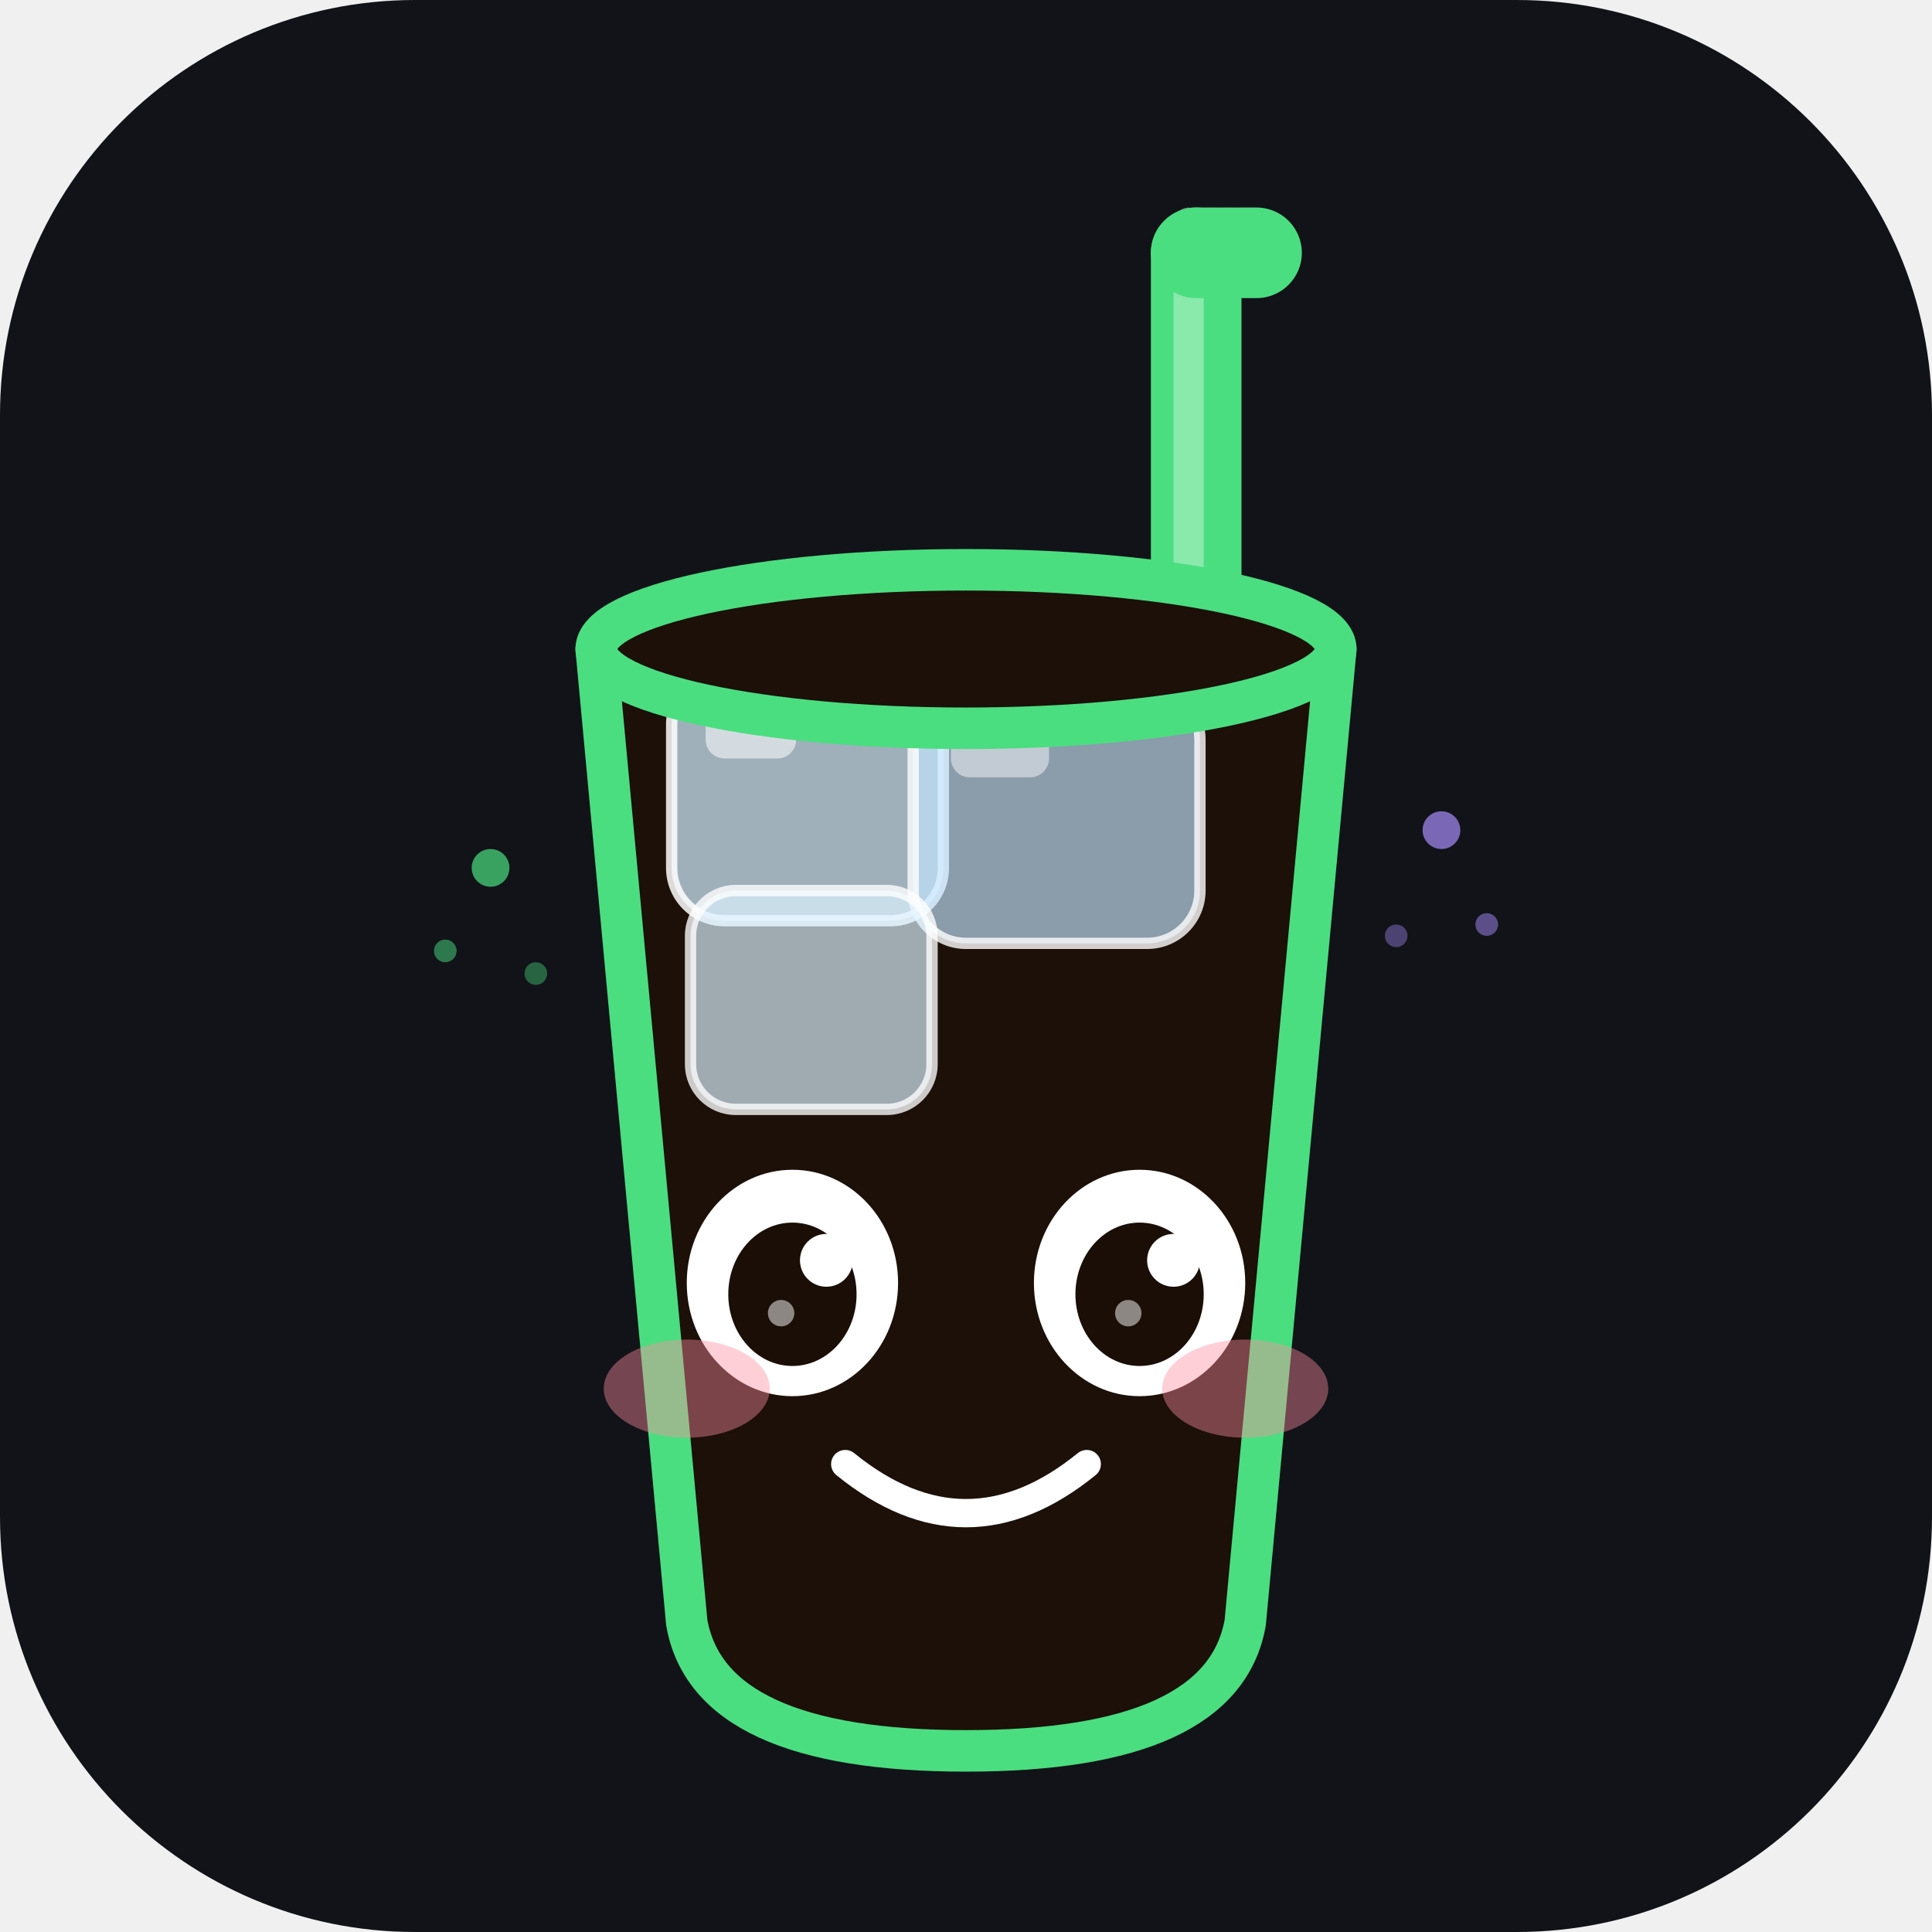
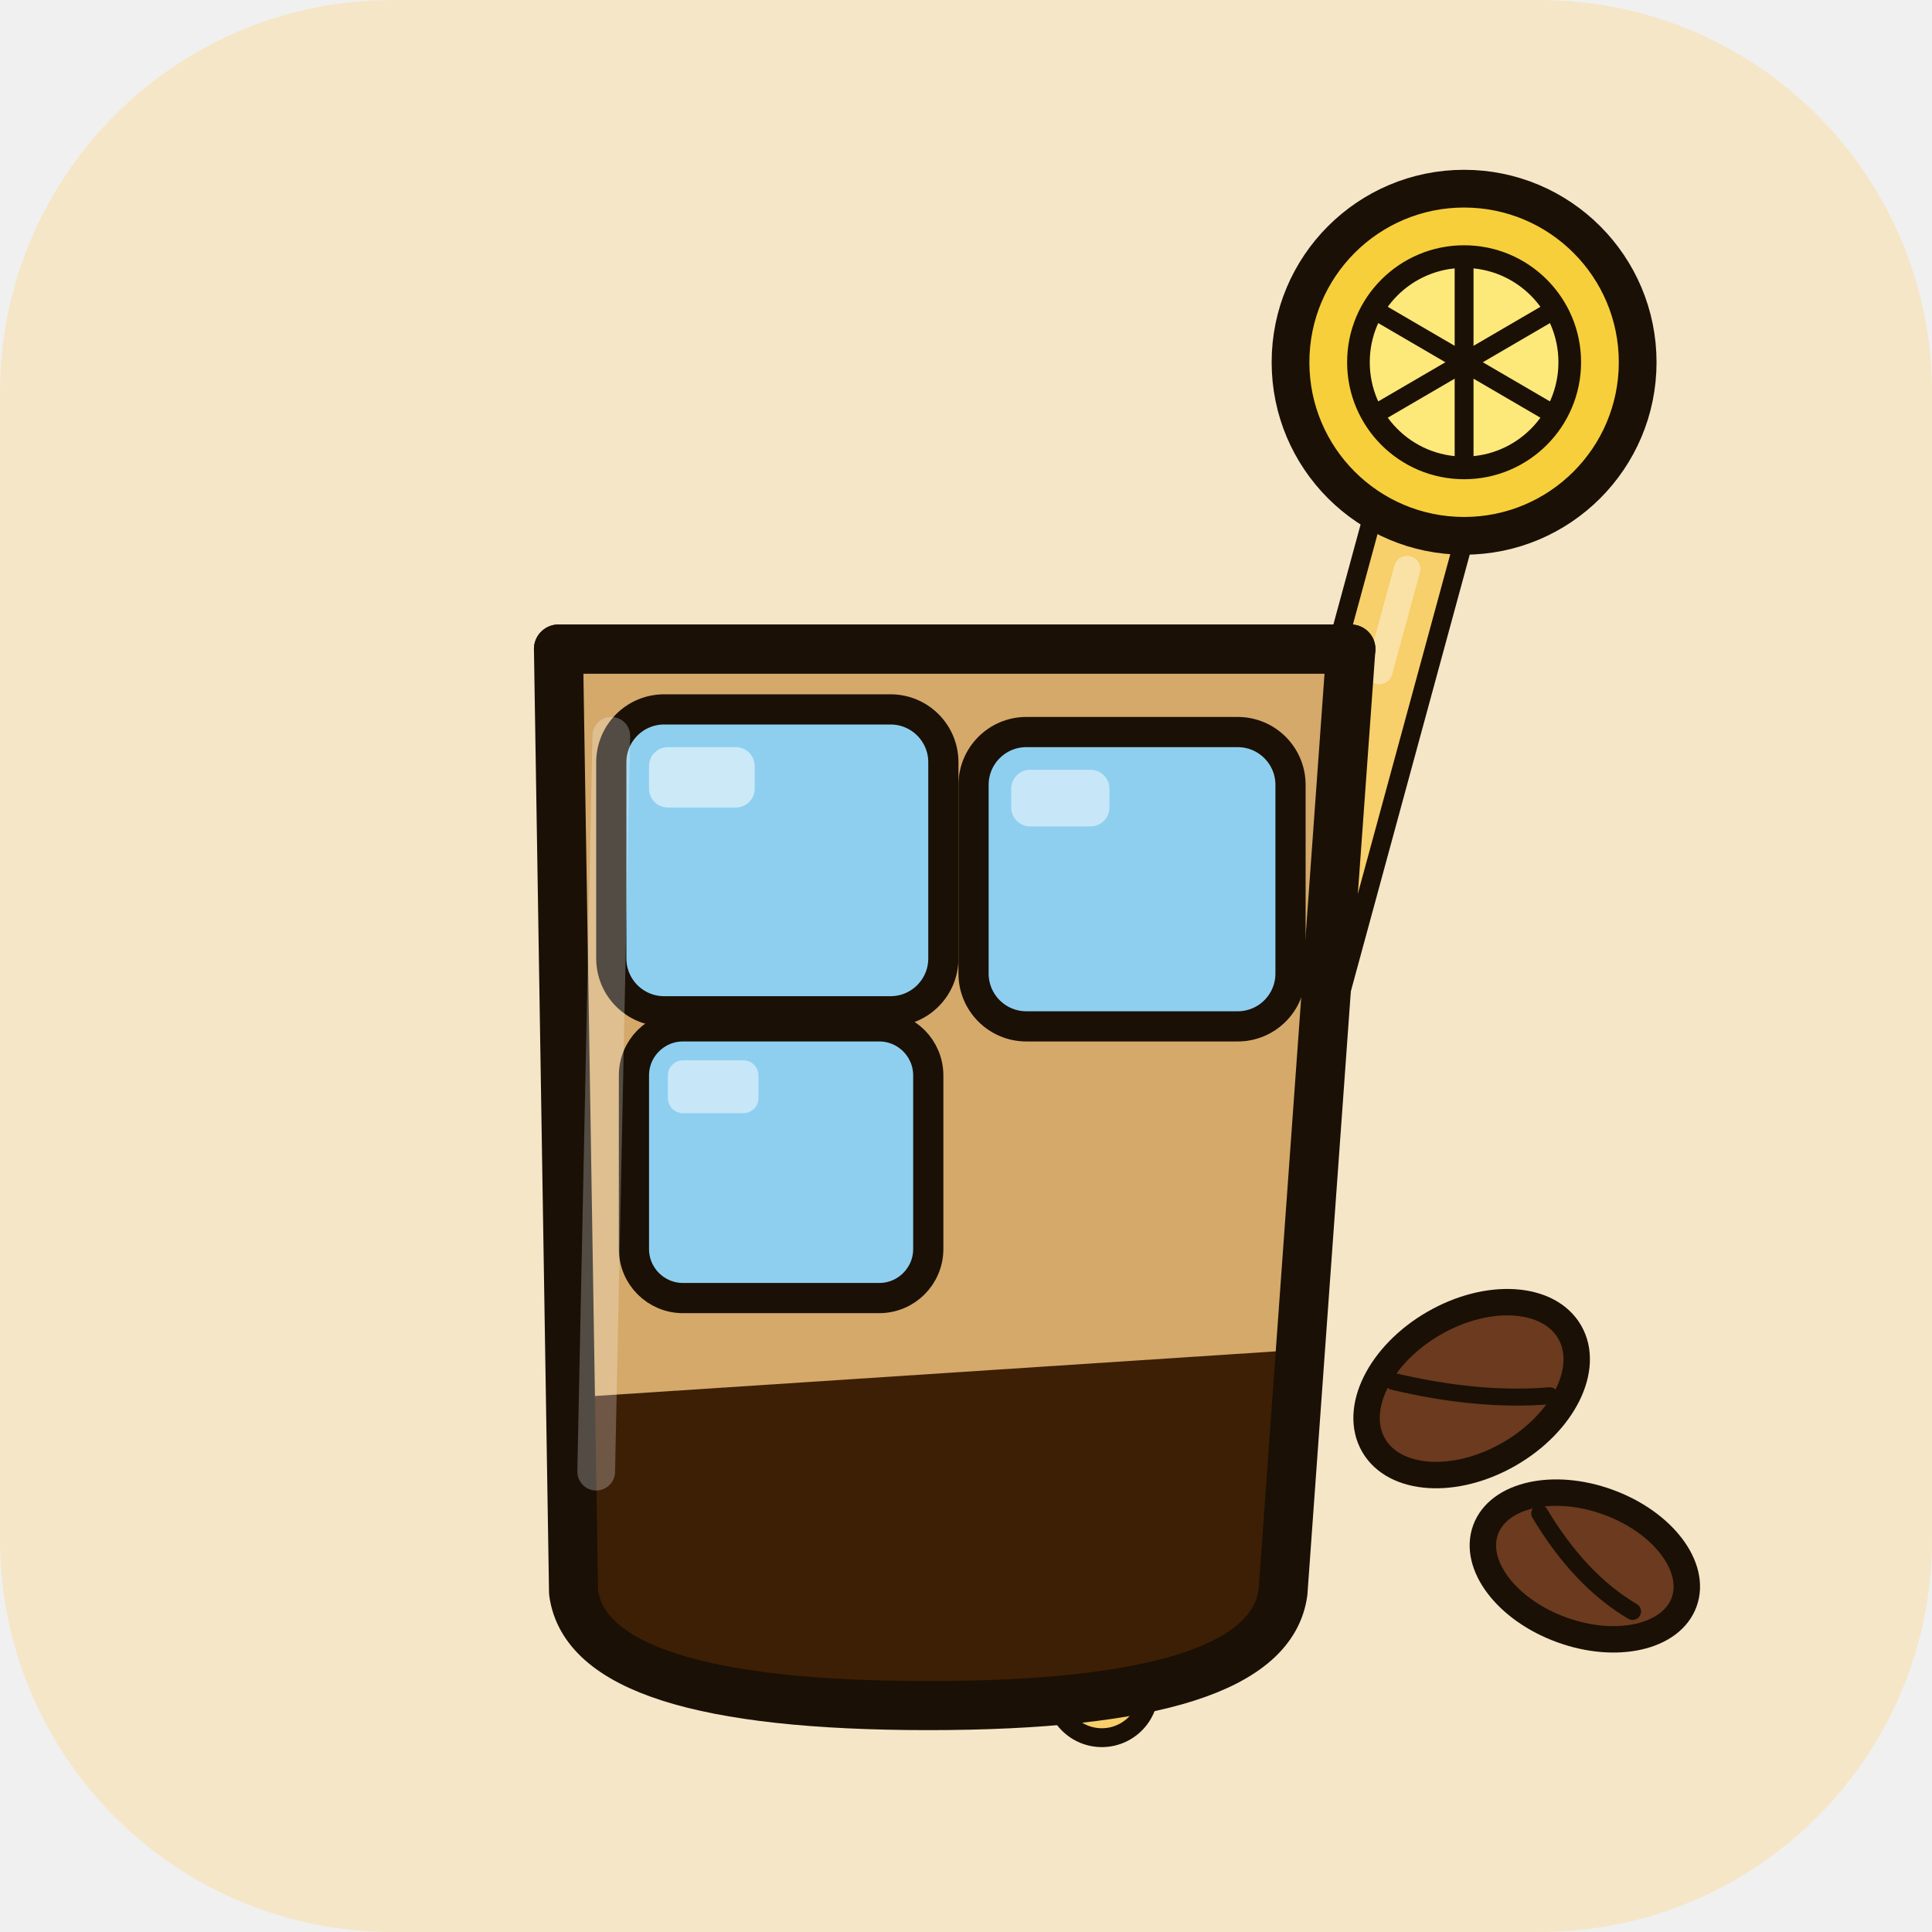
<svg xmlns="http://www.w3.org/2000/svg" viewBox="0 0 512 512">
-   <rect width="512" height="512" rx="110" fill="#111318" />
-   <rect x="305" y="55" width="24" height="210" rx="12" fill="#4ade80" />
-   <rect x="311" y="55" width="8" height="210" rx="4" fill="rgba(255,255,255,0.35)" />
-   <rect x="305" y="55" width="40" height="24" rx="12" fill="#4ade80" />
-   <path d="M 158 172 L 182 430 Q 188 462 256 462 Q 324 462 330 430 L 354 172 Z" fill="#1c1008" />
-   <rect x="178" y="178" width="72" height="66" rx="14" fill="rgba(210,238,255,0.72)" stroke="rgba(255,255,255,0.85)" stroke-width="3" />
-   <rect x="187" y="187" width="24" height="14" rx="5" fill="rgba(255,255,255,0.55)" />
-   <rect x="242" y="182" width="76" height="68" rx="14" fill="rgba(195,228,255,0.66)" stroke="rgba(255,255,255,0.80)" stroke-width="3" />
-   <rect x="252" y="192" width="26" height="14" rx="5" fill="rgba(255,255,255,0.48)" />
-   <rect x="183" y="236" width="64" height="58" rx="12" fill="rgba(220,242,255,0.68)" stroke="rgba(255,255,255,0.78)" stroke-width="3" />
-   <path d="M 158 172 L 182 430 Q 188 464 256 464 Q 324 464 330 430 L 354 172 Z" fill="none" stroke="#4ade80" stroke-width="11" stroke-linejoin="round" />
-   <ellipse cx="256" cy="172" rx="98" ry="21" fill="#1c1008" />
-   <ellipse cx="256" cy="172" rx="98" ry="21" fill="none" stroke="#4ade80" stroke-width="11" />
-   <ellipse cx="210" cy="340" rx="28" ry="30" fill="white" />
-   <ellipse cx="210" cy="343" rx="17" ry="19" fill="#1a0e06" />
-   <circle cx="219" cy="334" r="7" fill="white" />
-   <circle cx="207" cy="348" r="3.5" fill="rgba(255,255,255,0.5)" />
-   <ellipse cx="302" cy="340" rx="28" ry="30" fill="white" />
-   <ellipse cx="302" cy="343" rx="17" ry="19" fill="#1a0e06" />
-   <circle cx="311" cy="334" r="7" fill="white" />
-   <circle cx="299" cy="348" r="3.5" fill="rgba(255,255,255,0.5)" />
-   <ellipse cx="182" cy="368" rx="22" ry="13" fill="rgba(255,140,160,0.42)" />
-   <ellipse cx="330" cy="368" rx="22" ry="13" fill="rgba(255,140,160,0.42)" />
-   <path d="M 224 388 Q 256 414 288 388" fill="none" stroke="white" stroke-width="7.5" stroke-linecap="round" />
-   <circle cx="130" cy="230" r="5" fill="#4ade80" opacity="0.7" />
-   <circle cx="118" cy="252" r="3" fill="#4ade80" opacity="0.5" />
-   <circle cx="142" cy="258" r="3" fill="#4ade80" opacity="0.4" />
-   <circle cx="382" cy="220" r="5" fill="#a78bfa" opacity="0.7" />
-   <circle cx="394" cy="245" r="3" fill="#a78bfa" opacity="0.5" />
-   <circle cx="370" cy="248" r="3" fill="#a78bfa" opacity="0.4" />
+   <rect width="512" height="512" rx="104" fill="#f5e6c8" />
+   <line x1="292" y1="448" x2="390" y2="88" stroke="#1a1005" stroke-width="30" stroke-linecap="round" />
+   <line x1="292" y1="448" x2="390" y2="88" stroke="#f7cf6b" stroke-width="20" stroke-linecap="round" />
+   <line x1="292" y1="448" x2="390" y2="88" stroke="rgba(255,255,255,0.4)" stroke-width="7" stroke-linecap="round" stroke-dasharray="28 28" stroke-dashoffset="0" />
+   <path d="M 148 172 L 358 172 L 340 422 Q 336 452 246 452 Q 156 452 152 422 Z" fill="#d4a96a" />
+   <path d="M 157 370 L 340 358 L 340 422 Q 336 452 246 452 Q 156 452 152 422 L 157 370 Z" fill="#3d1f05" />
+   <rect x="162" y="188" width="88" height="80" rx="14" fill="#8ecff0" stroke="#1a1005" stroke-width="8" />
+   <rect x="172" y="198" width="28" height="16" rx="5" fill="rgba(255,255,255,0.55)" />
+   <rect x="258" y="194" width="84" height="78" rx="14" fill="#8ecff0" stroke="#1a1005" stroke-width="8" />
+   <rect x="268" y="204" width="26" height="15" rx="5" fill="rgba(255,255,255,0.5)" />
+   <rect x="168" y="272" width="78" height="72" rx="13" fill="#8ecff0" stroke="#1a1005" stroke-width="8" />
+   <rect x="177" y="281" width="24" height="14" rx="4" fill="rgba(255,255,255,0.5)" />
+   <path d="M 148 172 L 358 172 L 340 422 Q 336 452 246 452 Q 156 452 152 422 Z" fill="none" stroke="#1a1005" stroke-width="13" stroke-linejoin="round" />
+   <line x1="148" y1="172" x2="358" y2="172" stroke="#1a1005" stroke-width="13" stroke-linecap="round" />
+   <path d="M 162 195 L 158 390" stroke="rgba(255,255,255,0.25)" stroke-width="10" stroke-linecap="round" />
+   <circle cx="388" cy="96" r="46" fill="#f7cf3a" stroke="#1a1005" stroke-width="10" />
+   <circle cx="388" cy="96" r="28" fill="#fde97a" stroke="#1a1005" stroke-width="6" />
+   <line x1="388" y1="68" x2="388" y2="124" stroke="#1a1005" stroke-width="5" />
+   <line x1="364" y1="82" x2="412" y2="110" stroke="#1a1005" stroke-width="5" />
+   <line x1="364" y1="110" x2="412" y2="82" stroke="#1a1005" stroke-width="5" />
+   <ellipse cx="390" cy="368" rx="30" ry="20" fill="#6b3a1f" stroke="#1a1005" stroke-width="7" transform="rotate(-30 390 368)" />
+   <path d="M 373 356 Q 390 372 407 380" fill="none" stroke="#1a1005" stroke-width="4.5" stroke-linecap="round" transform="rotate(-30 390 368)" />
+   <ellipse cx="420" cy="415" rx="28" ry="18" fill="#6b3a1f" stroke="#1a1005" stroke-width="7" transform="rotate(20 420 415)" />
+   <path d="M 404 406 Q 420 419 436 422" fill="none" stroke="#1a1005" stroke-width="4.5" stroke-linecap="round" transform="rotate(20 420 415)" />
</svg>
